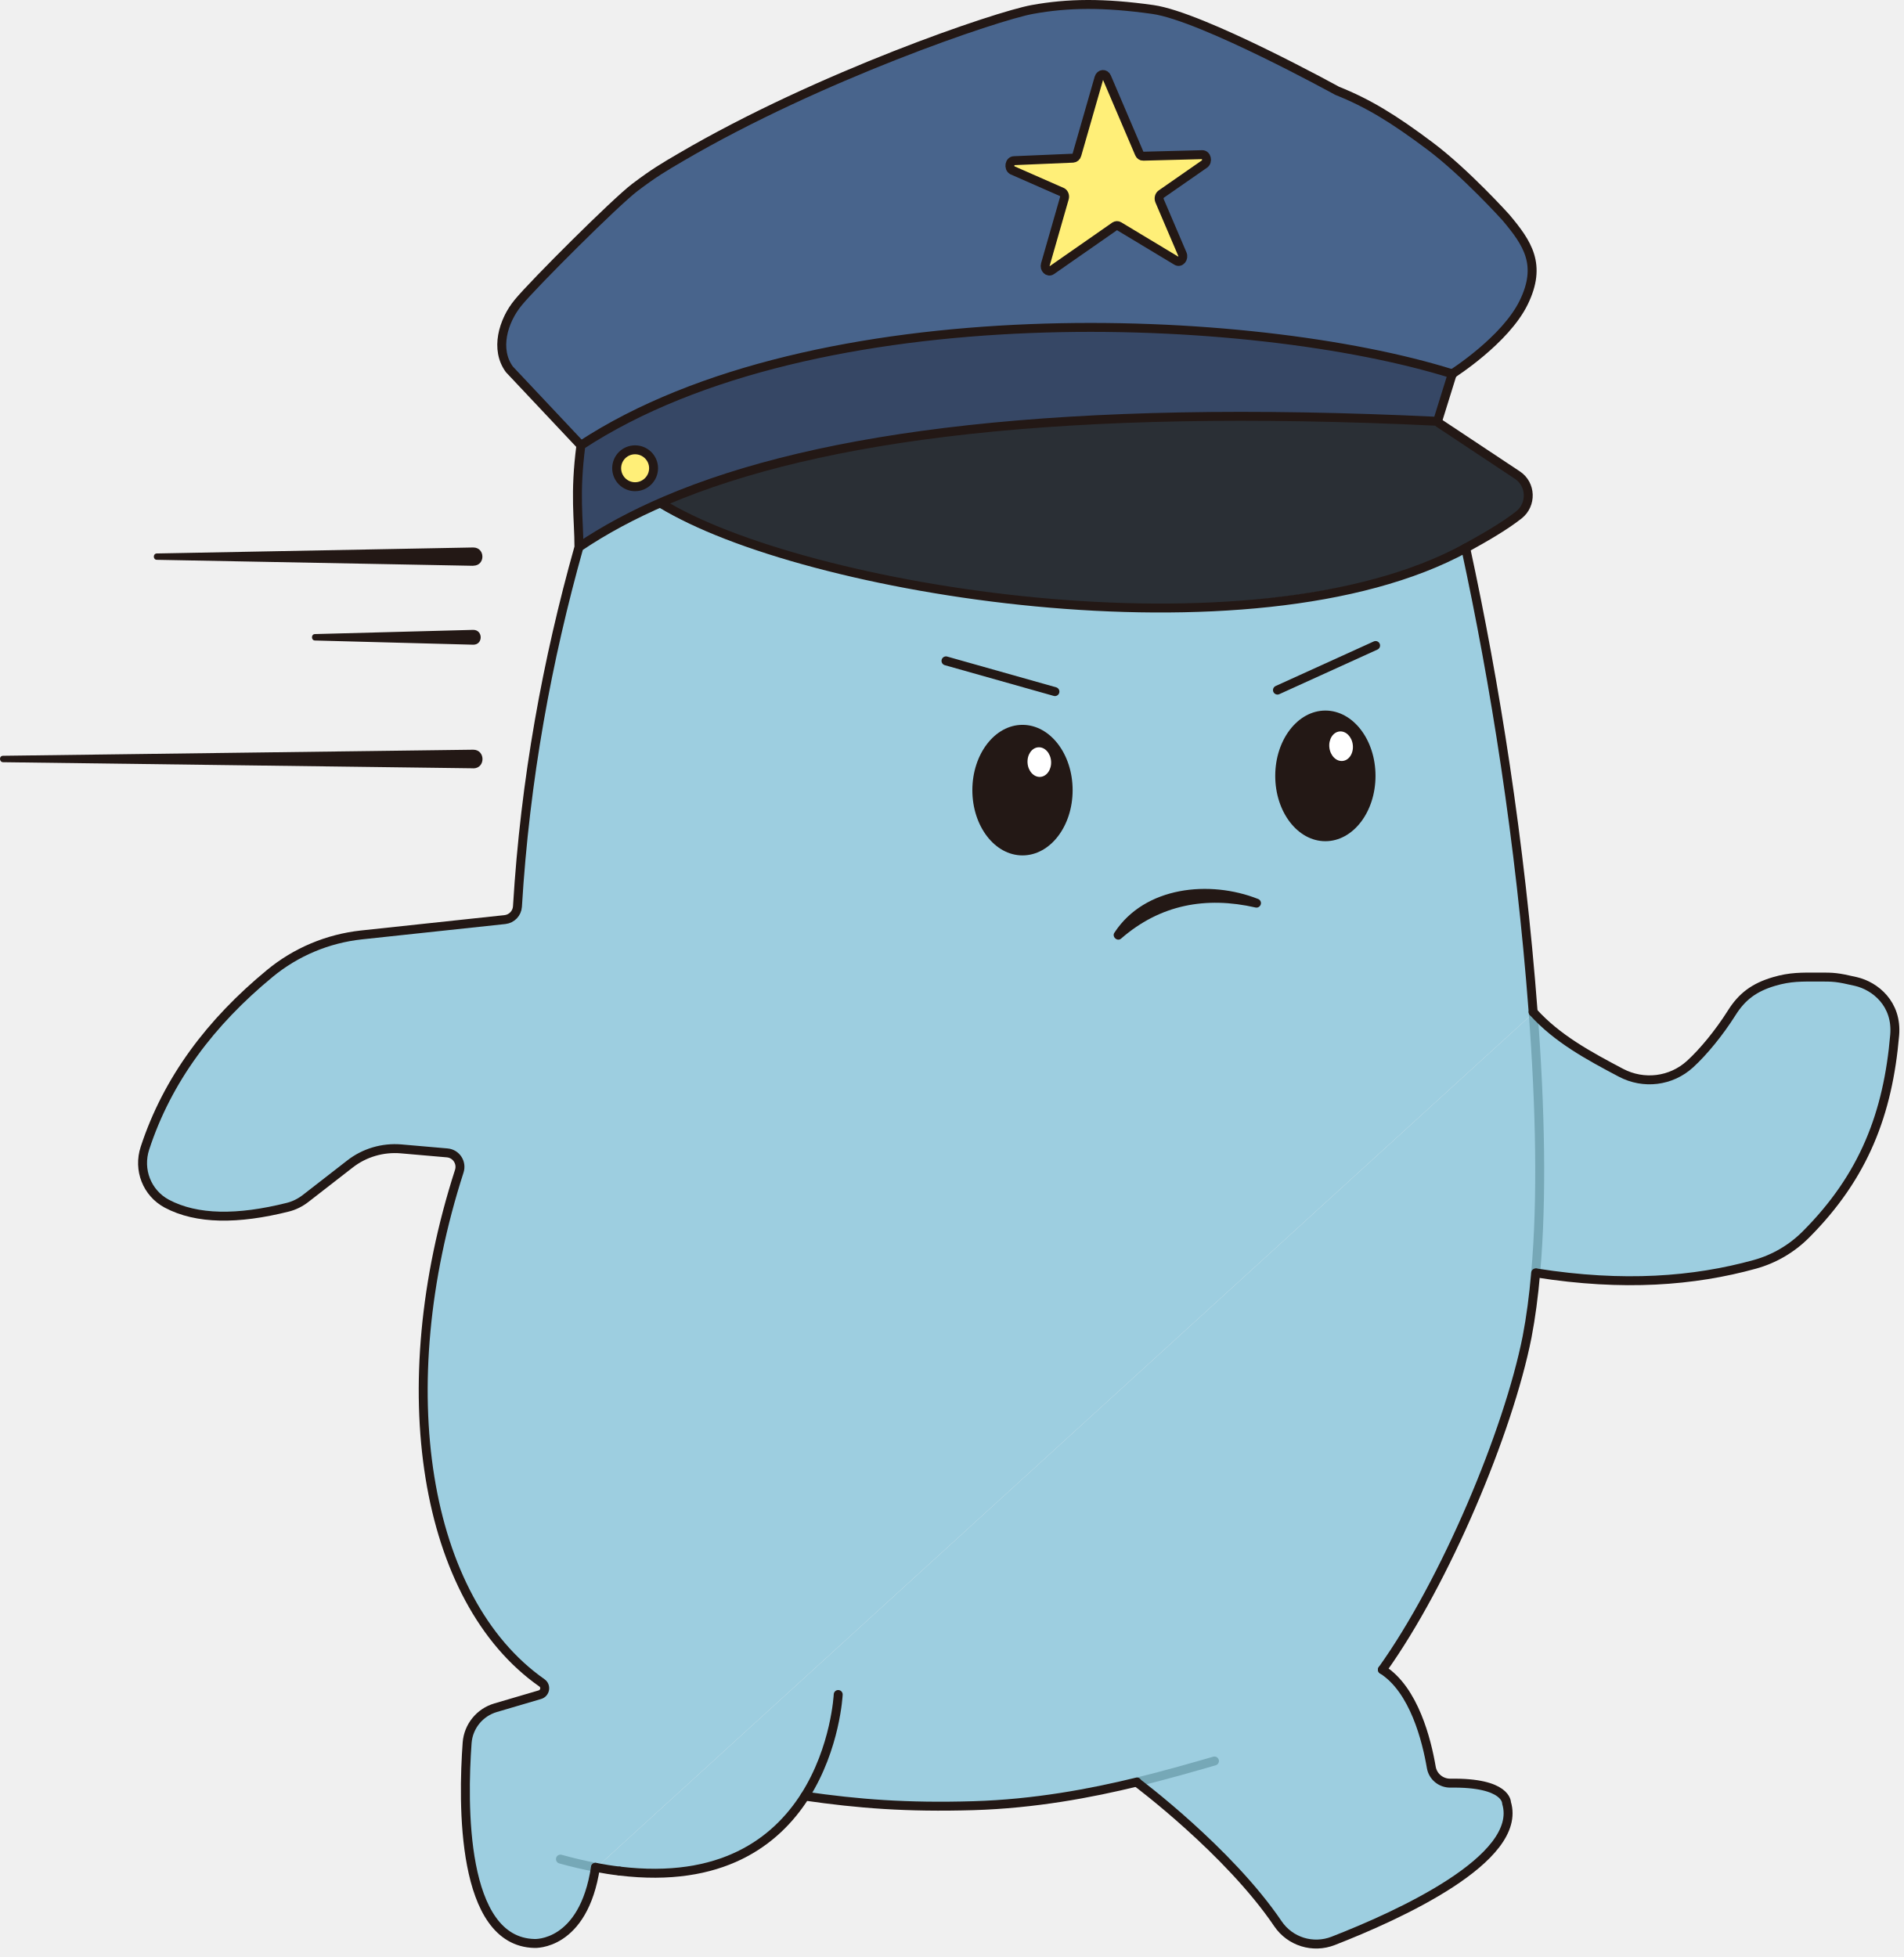
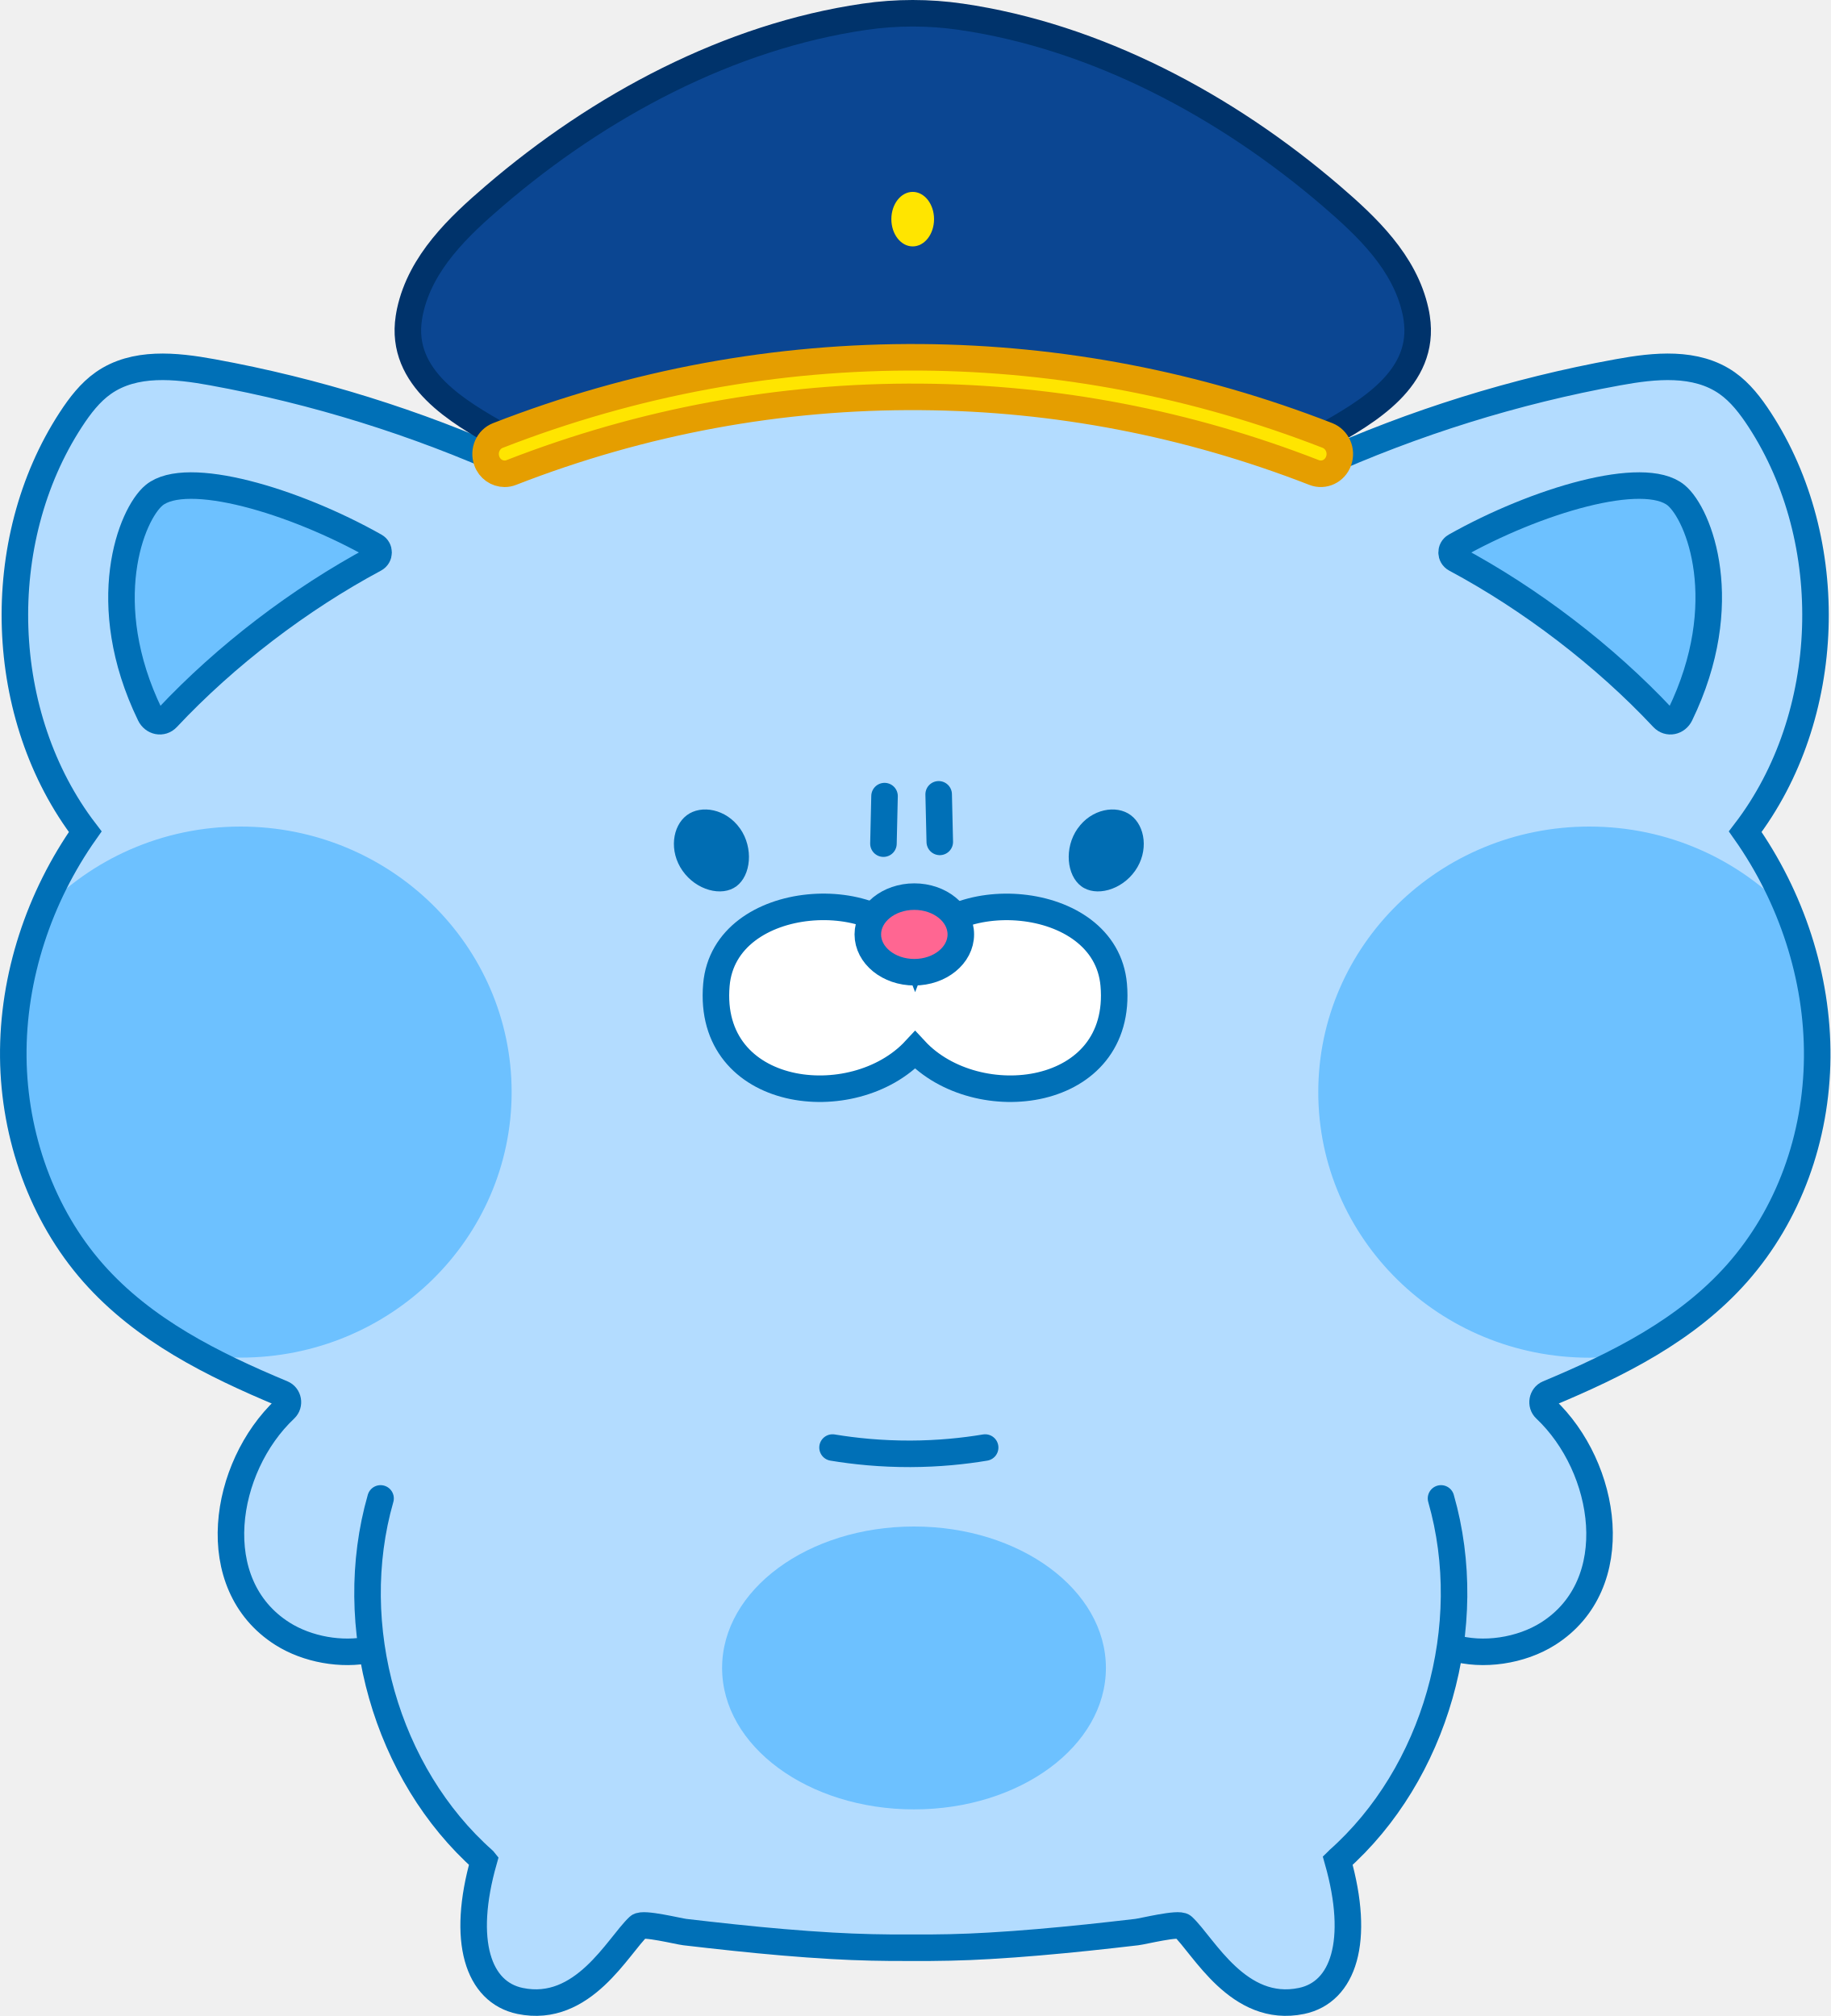
- <svg xmlns="http://www.w3.org/2000/svg" width="213" height="219" viewBox="0 0 213 219" fill="none">
-   <path d="M136.019 197.066C133.709 197.726 130.759 198.596 127.349 199.416L136.019 197.066Z" fill="#9DCEE0" />
-   <path d="M171.679 113.256C172.479 123.956 172.699 134.126 171.959 142.446L171.679 113.256Z" fill="#9DCEE0" />
-   <path d="M171.679 113.256C170.229 94.097 166.879 73.227 163.619 58.166C165.239 57.276 166.739 56.306 168.109 55.246C169.279 54.337 169.219 52.547 167.979 51.736L160.979 47.147L68.549 49.526C67.239 53.356 66.019 57.257 64.909 61.227C61.369 73.817 58.889 87.177 58.029 101.446C57.979 102.206 57.399 102.816 56.639 102.906L40.559 104.626C36.799 105.036 33.239 106.526 30.319 108.936C23.719 114.376 18.869 120.786 16.349 128.486C15.559 130.896 16.559 133.496 18.789 134.696C22.149 136.486 26.749 136.496 32.329 135.096C33.059 134.916 33.749 134.566 34.349 134.096L39.279 130.266C40.899 128.996 42.949 128.396 44.999 128.566L50.169 129.016C51.179 129.106 51.829 130.106 51.519 131.066C43.679 155.396 47.529 179.036 60.759 188.316C61.279 188.676 61.139 189.466 60.539 189.646L55.579 191.106C53.809 191.626 52.539 193.186 52.399 195.026C51.909 201.776 51.679 217.286 59.929 217.486C59.929 217.486 65.419 217.806 66.759 208.966" fill="#9DCEE0" />
-   <path d="M66.759 208.967C65.509 208.727 64.199 208.427 62.839 208.047L66.759 208.967Z" fill="#9DCEE0" />
-   <path d="M66.759 208.967C67.689 209.147 68.589 209.287 69.459 209.387C80.839 210.757 86.929 206.127 90.199 200.997C96.159 201.857 101.559 202.287 109.059 202.067C115.829 201.867 122.109 200.697 127.299 199.427L127.349 199.467C127.349 199.467 137.609 207.137 143.119 215.277C144.479 217.287 147.039 218.077 149.299 217.197C156.569 214.367 170.599 208.007 168.699 201.747C168.699 201.747 168.769 199.447 162.419 199.547C161.359 199.557 160.449 198.807 160.279 197.767C159.769 194.787 158.369 189.097 154.809 186.847C161.859 176.997 168.899 160.207 170.999 149.617C171.419 147.427 171.739 145.017 171.959 142.437C181.699 143.987 189.629 143.377 196.489 141.487C198.659 140.887 200.629 139.727 202.209 138.137C208.709 131.617 211.25 124.078 212 115.338C212.23 112.748 209.5 110.338 208 109.838L203.5 109.338L199.5 109.838C197.33 109.828 195.039 111.517 193.889 113.357C192.479 115.587 190.719 117.727 189.239 119.077C187.119 121.017 184.039 121.387 181.499 120.047C177.879 118.137 174.359 116.227 171.679 113.257" fill="#9DCEE0" />
-   <path d="M170.013 53.68C171.275 54.521 171.336 56.38 170.145 57.325C168.751 58.426 167.224 59.433 165.575 60.357C141.28 73.908 88.858 66.388 73 56.336C90.516 48.714 118.252 45.038 160.888 47.125L170.013 53.68Z" fill="#2A2F35" />
-   <path d="M168.5 23.836C170.94 26.729 172.199 29.671 171 33.336L162.815 42.29C138.205 36.41 96.666 35.93 65 49.835L57 41.335C55.362 39.123 55.622 36.014 57.367 33.904L69 22.835C70.477 21.054 74.334 18.715 76.282 17.58C91.781 8.538 103 4.336 117.5 0.836C119.459 0.393 129.116 0.587 131 1.336L149.996 10.16C153.518 11.556 157.995 13.852 160.5 16.835L168.5 23.836ZM134.455 18.748C134.84 18.476 134.68 17.762 134.23 17.773L128.194 17.932C128.022 17.943 127.872 17.83 127.798 17.648L124.469 9.74C124.298 9.332 123.805 9.377 123.677 9.808L121.418 17.784C121.365 17.988 121.204 18.125 121.022 18.136L114.986 18.397C114.536 18.408 114.408 19.134 114.804 19.384L119.92 21.664C120.113 21.778 120.209 22.05 120.134 22.3L118.197 29.152C118.068 29.606 118.475 30.014 118.817 29.776L125.304 25.193C125.432 25.113 125.582 25.102 125.71 25.181L131.619 28.789C131.993 29.016 132.389 28.528 132.197 28.074L129.874 22.561C129.767 22.311 129.842 22.005 130.035 21.869L134.455 18.748Z" fill="#48648C" />
-   <path d="M162.499 41.836L160.849 47.145C118.959 45.135 91.709 48.675 74.499 56.005C70.809 57.585 67.589 59.325 64.779 61.225C65.889 57.255 63.69 53.665 65 49.835C91.21 32.645 140.209 34.856 162.499 41.836Z" fill="#364765" />
-   <path d="M148.299 79.516C151.399 79.516 153.909 82.786 153.909 86.826C153.909 90.866 151.399 94.136 148.299 94.136C145.199 94.136 142.689 90.866 142.689 86.826C142.689 82.786 145.209 79.516 148.299 79.516Z" fill="#231815" />
-   <path d="M134.517 17.308C135.009 17.296 135.184 18.067 134.763 18.361L129.925 21.727C129.715 21.874 129.633 22.205 129.75 22.474L132.291 28.424C132.502 28.914 132.069 29.44 131.659 29.195L125.194 25.302C125.053 25.216 124.889 25.229 124.749 25.314L117.651 30.26C117.276 30.517 116.831 30.077 116.972 29.587L119.092 22.193C119.174 21.923 119.068 21.63 118.857 21.507L113.259 19.046C112.826 18.777 112.966 17.994 113.458 17.981L120.064 17.7C120.263 17.688 120.439 17.541 120.497 17.32L122.968 8.714C123.109 8.249 123.648 8.2 123.835 8.64L127.478 17.173C127.56 17.369 127.724 17.492 127.911 17.479L134.517 17.308Z" fill="#FFEF78" />
-   <path d="M114.409 81.115C117.509 81.115 120.019 84.385 120.019 88.425C120.019 92.465 117.509 95.725 114.409 95.725C111.309 95.725 108.799 92.455 108.799 88.425C108.799 84.395 111.309 81.115 114.409 81.115Z" fill="#231815" />
-   <path d="M71.06 50.336C72.2 50.336 73.13 51.256 73.13 52.396C73.13 53.536 72.2 54.466 71.06 54.466C69.92 54.466 69 53.536 69 52.396C69 51.256 69.92 50.336 71.06 50.336Z" fill="#FFEF78" />
-   <path d="M135.889 197.066C133.579 197.726 130.629 198.596 127.219 199.416" stroke="#76A8B7" stroke-linecap="round" stroke-linejoin="round" />
-   <path d="M171.549 113.256C172.349 123.956 172.569 134.126 171.829 142.446" stroke="#76A8B7" stroke-linecap="round" stroke-linejoin="round" />
-   <path d="M164 61.336C167.26 76.396 170.099 94.096 171.549 113.256" stroke="#231815" stroke-linecap="round" stroke-linejoin="round" />
-   <path d="M66.629 208.965C65.379 208.725 64.069 208.425 62.709 208.045" stroke="#76A8B7" stroke-linecap="round" stroke-linejoin="round" />
-   <path d="M69.329 209.385C68.459 209.285 67.559 209.145 66.629 208.965" stroke="#231815" stroke-linecap="round" stroke-linejoin="round" />
-   <path d="M93.789 189.625C93.789 189.625 93.509 195.585 90.069 200.995C86.799 206.125 80.709 210.755 69.329 209.385" stroke="#231815" stroke-linecap="round" stroke-linejoin="round" />
-   <path d="M127.219 199.466C127.219 199.466 137.479 207.136 142.989 215.276C144.349 217.286 146.909 218.076 149.169 217.196C156.439 214.366 170.469 208.006 168.569 201.746C168.569 201.746 168.639 199.446 162.289 199.546C161.229 199.556 160.319 198.806 160.149 197.766C159.639 194.786 158.239 189.096 154.679 186.846" stroke="#231815" stroke-linecap="round" stroke-linejoin="round" />
-   <path d="M171.549 113.256C174.229 116.226 177.749 118.136 181.369 120.046C183.909 121.386 186.989 121.016 189.109 119.076C190.589 117.726 192.349 115.586 193.759 113.356C194.909 111.516 196.289 110.49 198.5 109.836C200.325 109.296 201.597 109.337 203.5 109.337C205.173 109.337 205.5 109.336 207.659 109.836C209.818 110.336 212.3 112.336 212 115.836C211.25 124.576 208.579 131.616 202.079 138.136C200.499 139.726 198.529 140.886 196.359 141.486C189.529 143.376 181.629 143.986 171.939 142.456" stroke="#231815" stroke-linecap="round" stroke-linejoin="round" />
-   <path d="M64.779 61.226C67.589 59.326 70.809 57.586 74.499 56.006C91.709 48.676 118.959 45.136 160.849 47.146L162.5 41.835C140.21 34.855 91.21 32.646 65 49.836C64.279 55.336 64.779 58.087 64.779 61.226ZM64.779 61.226C61.239 73.816 58.759 87.176 57.899 101.446C57.849 102.206 57.269 102.816 56.509 102.906L40.429 104.626C36.669 105.036 33.109 106.526 30.189 108.936C23.589 114.376 18.739 120.786 16.219 128.486C15.429 130.896 16.429 133.496 18.659 134.696C22.019 136.486 26.619 136.496 32.199 135.096C32.929 134.916 33.619 134.566 34.219 134.096L39.149 130.266C40.769 128.996 42.819 128.396 44.869 128.566L50.039 129.016C51.049 129.106 51.699 130.106 51.389 131.066C43.549 155.396 47.399 179.036 60.629 188.316C61.149 188.676 61.009 189.466 60.409 189.646L55.449 191.106C53.679 191.626 52.409 193.186 52.269 195.026C51.779 201.776 51.549 217.286 59.799 217.486C59.799 217.486 65.289 217.806 66.629 208.966" stroke="#231815" stroke-linecap="round" stroke-linejoin="round" />
-   <path d="M161 47.336L169.783 53.167C171.339 54.196 171.414 56.47 169.946 57.626C168.227 58.973 166.033 60.205 164 61.336" stroke="#231815" stroke-linecap="round" stroke-linejoin="round" />
-   <path d="M74 56.336C89.58 66.016 140.13 74.386 164 61.336" stroke="#231815" stroke-linecap="round" stroke-linejoin="round" />
-   <path d="M162.5 41.836C162.5 41.836 168.451 38.06 170.5 33.836C172.549 29.611 170.93 27.229 168.5 24.336C168.5 24.336 164 19.336 160 16.336C156 13.336 153.123 11.556 149.616 10.161C149.616 10.161 134.5 1.835 129 1.063C123.5 0.29 119.5 0.335 115.5 1.062C111.5 1.789 91.644 8.538 76.21 17.581C74.27 18.715 73.192 19.345 71.041 20.971C68.889 22.597 59.737 31.726 58 33.836C56.263 35.946 55.37 39.124 57 41.336L65 49.836" stroke="#231815" stroke-linecap="round" stroke-linejoin="round" />
-   <path d="M73.13 52.396C73.13 51.256 72.2 50.336 71.06 50.336C69.92 50.336 69 51.256 69 52.396C69 53.536 69.92 54.466 71.06 54.466C72.2 54.466 73.13 53.536 73.13 52.396Z" stroke="#231815" stroke-linecap="round" stroke-linejoin="round" />
-   <path d="M142.939 77.226L153.919 72.236" stroke="#231815" stroke-linecap="round" stroke-linejoin="round" />
-   <path d="M118.039 77.395L105.849 73.955" stroke="#231815" stroke-linecap="round" stroke-linejoin="round" />
-   <path d="M129.75 22.474L132.291 28.424C132.502 28.914 132.069 29.44 131.659 29.195L125.194 25.302C125.053 25.216 124.889 25.229 124.749 25.314L117.651 30.26C117.276 30.517 116.831 30.077 116.972 29.587L119.092 22.193C119.174 21.923 119.068 21.63 118.857 21.507L113.259 19.046C112.826 18.777 112.966 17.994 113.458 17.981L120.064 17.7C120.263 17.688 120.439 17.541 120.497 17.32L122.968 8.714C123.109 8.249 123.648 8.2 123.835 8.64L127.478 17.173C127.56 17.369 127.724 17.492 127.911 17.479L134.517 17.308C135.009 17.296 135.184 18.067 134.763 18.361L129.925 21.727C129.715 21.874 129.633 22.205 129.75 22.474Z" stroke="#231815" stroke-linecap="round" stroke-linejoin="round" />
-   <path d="M127.219 199.416C122.019 200.686 115.719 201.866 108.929 202.066C101.429 202.286 96.029 201.856 90.069 200.996" stroke="#231815" stroke-linecap="round" stroke-linejoin="round" />
-   <path d="M171.829 142.445C171.609 145.025 171.289 147.425 170.869 149.615C168.769 160.205 161.729 176.995 154.679 186.845" stroke="#231815" stroke-linecap="round" stroke-linejoin="round" />
-   <path d="M52.95 63.316L17.549 62.646C17.11 62.646 17.09 61.946 17.549 61.936L52.95 61.266C54.309 61.266 54.33 63.306 52.95 63.306V63.316Z" fill="#231815" />
-   <path d="M52.95 72.146L35.249 71.676C34.8 71.676 34.789 70.956 35.249 70.956L52.95 70.486C54.059 70.486 54.069 72.156 52.95 72.146Z" fill="#231815" />
-   <path d="M52.949 85.977L0.349 85.296C-0.091 85.296 -0.141 84.576 0.349 84.576L52.949 83.897C54.319 83.897 54.349 85.977 52.949 85.987V85.977Z" fill="#231815" />
-   <path d="M124.699 104.366C128.089 99.176 135.369 98.466 140.759 100.596C141.019 100.686 141.159 100.976 141.059 101.236C140.969 101.476 140.729 101.606 140.489 101.556C134.939 100.286 129.809 101.226 125.439 105.036C125.009 105.406 124.379 104.816 124.699 104.366Z" fill="#231815" />
-   <path d="M116.399 86.94C117.127 86.893 117.668 86.112 117.609 85.198C117.549 84.283 116.911 83.58 116.183 83.627C115.456 83.674 114.915 84.454 114.974 85.369C115.034 86.284 115.672 86.987 116.399 86.94Z" fill="white" />
-   <path d="M150.246 85.154C150.97 85.072 151.473 84.266 151.369 83.355C151.265 82.445 150.593 81.773 149.869 81.856C149.145 81.939 148.642 82.744 148.746 83.655C148.85 84.566 149.522 85.237 150.246 85.154Z" fill="white" />
+ <svg xmlns="http://www.w3.org/2000/svg" width="69" height="76" viewBox="0 0 69 76" fill="none">
+   <path d="M65.769 31.354C69.097 27.005 69.301 20.409 66.309 15.819C65.97 15.298 65.584 14.792 65.082 14.44C63.911 13.618 62.363 13.78 60.969 14.035C57.09 14.743 53.294 15.924 49.684 17.552C44.94 15.381 40.208 14.398 34.486 14.53C29.035 14.575 24.035 15.381 19.287 17.552C15.677 15.924 11.881 14.739 8.002 14.035C6.612 13.78 5.064 13.618 3.889 14.44C3.387 14.792 3.001 15.298 2.661 15.819C-0.33 20.409 -0.126 27.005 3.202 31.354C1.476 33.807 0.463 36.821 0.49 39.859C0.52 42.828 1.57 45.798 3.5 47.988C5.528 50.29 8.346 51.603 11.159 52.754C8.497 54.79 7.522 59.619 10.634 61.592C11.594 62.199 12.916 62.424 14.007 62.173C14.479 65.225 15.952 68.124 18.218 70.133C18.218 70.133 18.222 70.137 18.226 70.141C17.361 73.182 18.007 75.106 19.59 75.436C21.969 75.93 23.279 73.358 24.058 72.631C24.224 72.477 25.546 72.811 25.802 72.841C26.418 72.912 27.034 72.983 27.649 73.047C28.881 73.178 30.116 73.287 31.354 73.358C32.344 73.415 33.334 73.437 34.316 73.43C35.301 73.437 36.287 73.418 37.277 73.358C38.515 73.287 39.747 73.174 40.982 73.047C41.597 72.983 42.213 72.912 42.829 72.841C43.085 72.811 44.407 72.477 44.574 72.631C45.352 73.358 46.662 75.93 49.042 75.436C50.624 75.106 51.266 73.182 50.405 70.141C50.409 70.137 50.413 70.133 50.413 70.133C52.698 68.112 54.174 65.191 54.635 62.117H54.733C55.863 62.454 57.302 62.24 58.325 61.592C61.437 59.619 60.463 54.794 57.8 52.754C60.614 51.603 63.428 50.286 65.46 47.988C67.39 45.798 68.44 42.828 68.47 39.859C68.5 36.821 67.488 33.807 65.758 31.354H65.769Z" fill="#B3DCFF" />
+   <path d="M63.167 18.67C64.036 19.382 65.358 22.738 63.322 26.941C63.197 27.204 62.872 27.275 62.672 27.061C60.459 24.699 57.668 22.577 54.85 21.066C54.665 20.968 54.661 20.691 54.843 20.59C57.894 18.865 61.951 17.669 63.167 18.67Z" fill="#6DC1FF" />
+   <path d="M14.132 20.59C14.317 20.695 14.313 20.969 14.124 21.066C11.303 22.577 8.516 24.7 6.302 27.062C6.106 27.272 5.781 27.204 5.653 26.942C3.617 22.739 4.943 19.386 5.808 18.67C7.024 17.669 11.076 18.861 14.132 20.59Z" fill="#6DC1FF" />
+   <path d="M19.283 41.172C19.283 35.645 14.709 31.16 9.067 31.16C6.102 31.16 3.432 32.398 1.566 34.374C0.863 36.106 0.482 37.977 0.501 39.856C0.531 42.825 1.581 45.795 3.511 47.985C4.648 49.271 6.03 50.25 7.518 51.067C8.024 51.142 8.538 51.18 9.067 51.18C14.709 51.18 19.283 46.699 19.283 41.168V41.172Z" fill="#6DC1FF" />
+   <path d="M49.684 41.172C49.684 46.699 54.257 51.183 59.9 51.183C60.433 51.183 60.958 51.142 61.468 51.067C62.956 50.254 64.338 49.275 65.471 47.989C67.401 45.799 68.451 42.829 68.481 39.859C68.5 37.988 68.122 36.129 67.424 34.4C65.558 32.409 62.876 31.16 59.9 31.16C54.257 31.16 49.684 35.641 49.684 41.172Z" fill="#6DC1FF" />
+   <path d="M34.448 68.211C38.442 68.211 41.68 65.824 41.68 62.879C41.68 59.934 38.442 57.547 34.448 57.547C30.453 57.547 27.215 59.934 27.215 62.879C27.215 65.824 30.453 68.211 34.448 68.211Z" fill="#6DC1FF" />
+   <path d="M49.914 16.445C51.512 15.53 53.744 14.277 53.389 11.979C53.378 11.896 53.359 11.814 53.344 11.731C52.943 9.886 51.501 8.529 50.171 7.389C46.194 3.969 41.295 1.371 36.215 0.632C35.011 0.456 33.787 0.456 32.578 0.632C27.502 1.371 22.604 3.969 18.623 7.389C17.297 8.529 15.851 9.886 15.45 11.731C15.431 11.814 15.416 11.896 15.405 11.979C15.05 14.281 17.278 15.533 18.88 16.445C22.335 15.147 27.872 13.557 34.799 13.621C41.318 13.681 46.549 15.181 49.91 16.445H49.914Z" fill="#0B4692" />
+   <path d="M14.343 56.488C12.965 61.295 14.555 66.875 18.23 70.13C18.23 70.13 18.234 70.133 18.237 70.137C17.372 73.178 18.018 75.102 19.601 75.432C21.98 75.927 23.291 73.354 24.069 72.627C24.235 72.473 25.557 72.807 25.814 72.837C26.429 72.908 27.045 72.979 27.661 73.043C28.892 73.174 30.127 73.283 31.366 73.354C32.355 73.411 33.345 73.433 34.327 73.426C35.313 73.433 36.298 73.414 37.288 73.354C38.527 73.283 39.758 73.171 40.993 73.043C41.609 72.979 42.224 72.908 42.84 72.837C43.097 72.807 44.419 72.473 44.585 72.627C45.363 73.354 46.673 75.927 49.053 75.432C50.635 75.102 51.278 73.178 50.416 70.137C50.42 70.133 50.424 70.13 50.424 70.13C54.099 66.875 55.689 61.295 54.31 56.488" stroke="#0070B7" stroke-miterlimit="10" stroke-linecap="round" />
+   <path d="M54.854 21.07C57.675 22.581 60.463 24.703 62.676 27.065C62.872 27.275 63.197 27.208 63.325 26.941C65.361 22.738 64.036 19.386 63.171 18.67C61.955 17.669 57.902 18.865 54.846 20.59C54.661 20.695 54.665 20.968 54.854 21.07Z" stroke="#0070B7" stroke-miterlimit="10" stroke-linecap="round" />
+   <path d="M13.954 62.184C12.874 62.413 11.582 62.184 10.642 61.588C7.703 59.724 8.409 55.311 10.744 53.114C10.925 52.941 10.868 52.63 10.642 52.536C8.005 51.434 5.414 50.144 3.511 47.988C1.581 45.798 0.531 42.828 0.501 39.859C0.47 36.821 1.483 33.807 3.212 31.354C-0.119 27.005 -0.323 20.409 2.669 15.819C3.009 15.298 3.394 14.792 3.896 14.44C5.067 13.618 6.615 13.78 8.009 14.035C11.888 14.743 15.684 15.924 19.294 17.552C24.038 15.381 29.043 14.575 34.493 14.53C40.215 14.398 44.943 15.381 49.691 17.552C53.301 15.924 57.097 14.739 60.976 14.035C62.366 13.78 63.914 13.618 65.089 14.44C65.591 14.792 65.977 15.298 66.317 15.819C69.308 20.409 69.104 27.005 65.776 31.354C67.502 33.807 68.515 36.821 68.488 39.859C68.462 42.896 67.408 45.798 65.478 47.988C63.575 50.144 60.98 51.434 58.347 52.536C58.121 52.63 58.064 52.945 58.245 53.114C60.58 55.315 61.286 59.724 58.347 61.588C57.324 62.237 55.881 62.45 54.756 62.113" stroke="#0070B7" stroke-miterlimit="10" stroke-linecap="round" />
+   <path d="M34.489 36.007C33.45 33.303 27.309 33.562 27 37.128C26.626 41.436 32.166 42.085 34.489 39.584C36.808 42.085 42.349 41.436 41.975 37.128C41.665 33.565 35.524 33.303 34.489 36.007Z" fill="white" />
+   <path d="M14.124 21.07C11.303 22.581 8.516 24.703 6.302 27.065C6.106 27.275 5.781 27.208 5.653 26.941C3.617 22.738 4.943 19.386 5.808 18.67C7.024 17.669 11.076 18.865 14.132 20.59C14.317 20.695 14.313 20.968 14.124 21.07Z" stroke="#0070B7" stroke-miterlimit="10" stroke-linecap="round" />
+   <path d="M34.489 36.007C33.45 33.303 27.309 33.562 27 37.128C26.626 41.436 32.166 42.085 34.489 39.584C36.808 42.085 42.349 41.436 41.975 37.128C41.665 33.565 35.524 33.303 34.489 36.007Z" stroke="#0070B7" stroke-miterlimit="10" stroke-linecap="round" />
+   <path d="M35.377 29.945L35.419 31.738" stroke="#0070B7" stroke-miterlimit="10" stroke-linecap="round" />
+   <path d="M33.337 30.012L33.296 31.804" stroke="#0070B7" stroke-miterlimit="10" stroke-linecap="round" />
+   <path d="M27.891 31.232C28.408 31.97 28.303 33.001 27.755 33.41C27.207 33.819 26.24 33.564 25.723 32.825C25.206 32.087 25.341 31.142 25.885 30.733C26.429 30.324 27.373 30.493 27.891 31.235V31.232Z" fill="#006DB3" />
+   <path d="M40.615 31.232C40.097 31.97 40.203 33.001 40.751 33.41C41.298 33.819 42.265 33.564 42.783 32.825C43.3 32.087 43.164 31.142 42.62 30.733C42.077 30.324 41.132 30.493 40.615 31.235V31.232Z" fill="#006DB3" />
+   <path d="M34.459 36.651C35.427 36.651 36.212 36.013 36.212 35.226C36.212 34.439 35.427 33.801 34.459 33.801C33.492 33.801 32.707 34.439 32.707 35.226C32.707 36.013 33.492 36.651 34.459 36.651Z" fill="#FF6692" />
+   <path d="M34.459 36.651C35.427 36.651 36.212 36.013 36.212 35.226C36.212 34.439 35.427 33.801 34.459 33.801C33.492 33.801 32.707 34.439 32.707 35.226C32.707 36.013 33.492 36.651 34.459 36.651Z" stroke="#0070B7" stroke-miterlimit="10" stroke-linecap="round" />
+   <path d="M37.129 54.57C36.325 54.705 35.377 54.803 34.315 54.807C33.201 54.81 32.212 54.709 31.377 54.57" stroke="#0070B7" stroke-miterlimit="10" stroke-linecap="round" />
+   <path d="M18.884 16.445C17.286 15.53 15.054 14.277 15.409 11.979C15.42 11.896 15.439 11.814 15.454 11.731C15.854 9.886 17.297 8.529 18.627 7.389C22.608 3.969 27.502 1.371 32.582 0.632C33.787 0.456 35.011 0.456 36.219 0.632C41.295 1.371 46.194 3.969 50.175 7.389C51.501 8.529 52.947 9.886 53.347 11.731C53.366 11.814 53.382 11.896 53.393 11.979C53.748 14.281 51.52 15.533 49.918 16.445C46.553 15.181 41.326 13.681 34.807 13.621C27.876 13.557 22.339 15.147 18.887 16.445H18.884Z" stroke="#00336B" stroke-miterlimit="10" />
+   <path d="M19.019 17.861C18.728 17.861 18.453 17.677 18.347 17.377C18.207 16.991 18.396 16.56 18.766 16.417C23.888 14.422 29.251 13.429 34.723 13.47C39.966 13.511 45.114 14.501 50.031 16.417C50.401 16.564 50.59 16.991 50.45 17.377C50.311 17.764 49.895 17.959 49.525 17.812C44.77 15.96 39.788 15 34.712 14.962C29.424 14.921 24.227 15.881 19.272 17.812C19.189 17.846 19.102 17.861 19.019 17.861Z" fill="#FFE500" />
+   <path d="M19.019 17.861C18.728 17.861 18.453 17.677 18.347 17.377C18.207 16.991 18.396 16.56 18.766 16.417C23.888 14.422 29.251 13.429 34.723 13.47C39.966 13.511 45.114 14.501 50.031 16.417C50.401 16.564 50.59 16.991 50.45 17.377C50.311 17.764 49.895 17.959 49.525 17.812C44.77 15.96 39.788 15 34.712 14.962C29.424 14.921 24.227 15.881 19.272 17.812C19.189 17.846 19.102 17.861 19.019 17.861Z" stroke="#E59E00" stroke-miterlimit="10" />
+   <path d="M34.398 9.289C34.843 9.289 35.203 8.829 35.203 8.262C35.203 7.694 34.843 7.234 34.398 7.234C33.954 7.234 33.594 7.694 33.594 8.262C33.594 8.829 33.954 9.289 34.398 9.289Z" fill="#FFE500" />
</svg>
